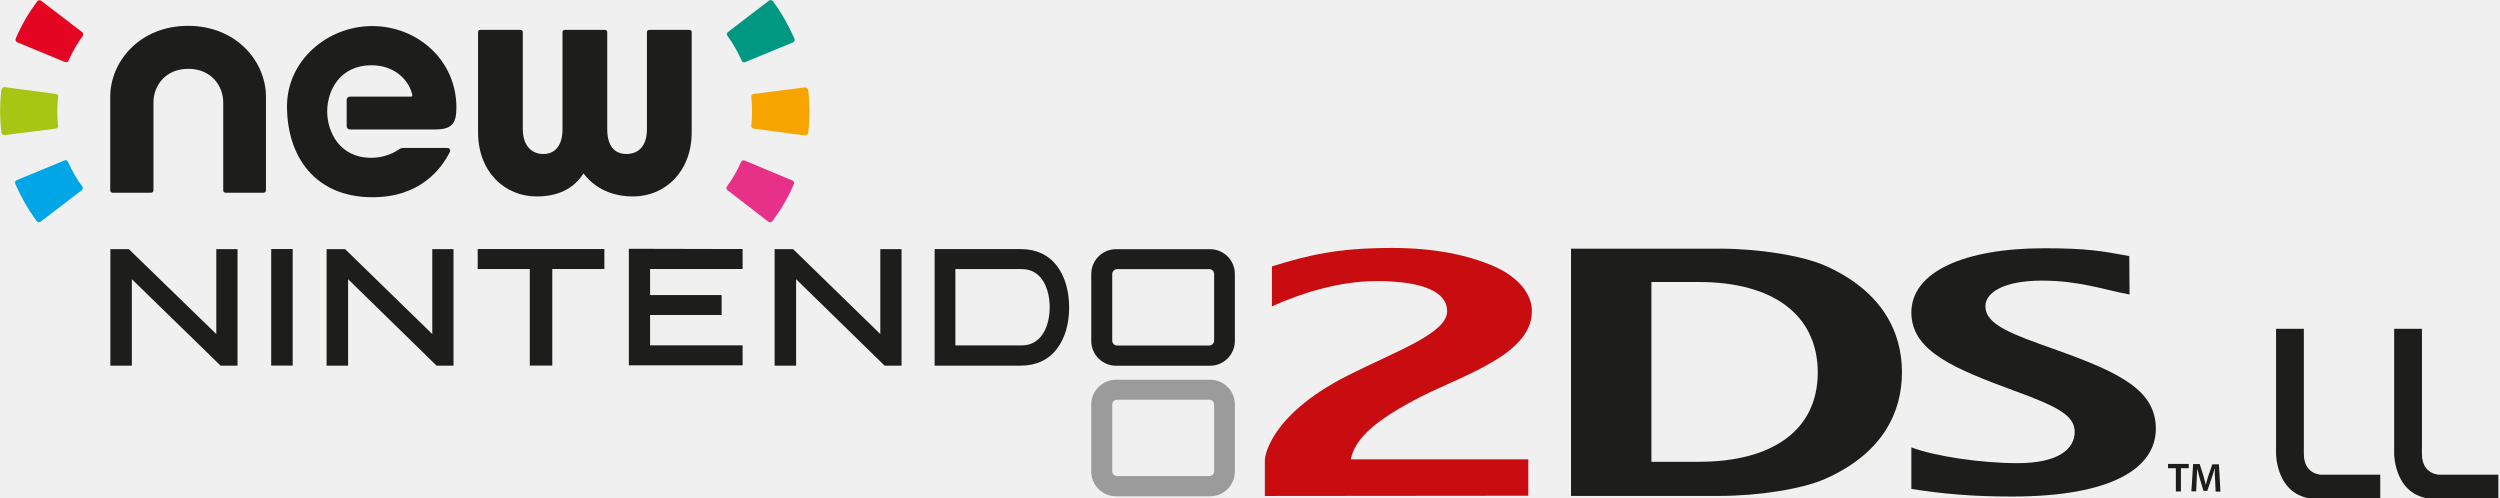
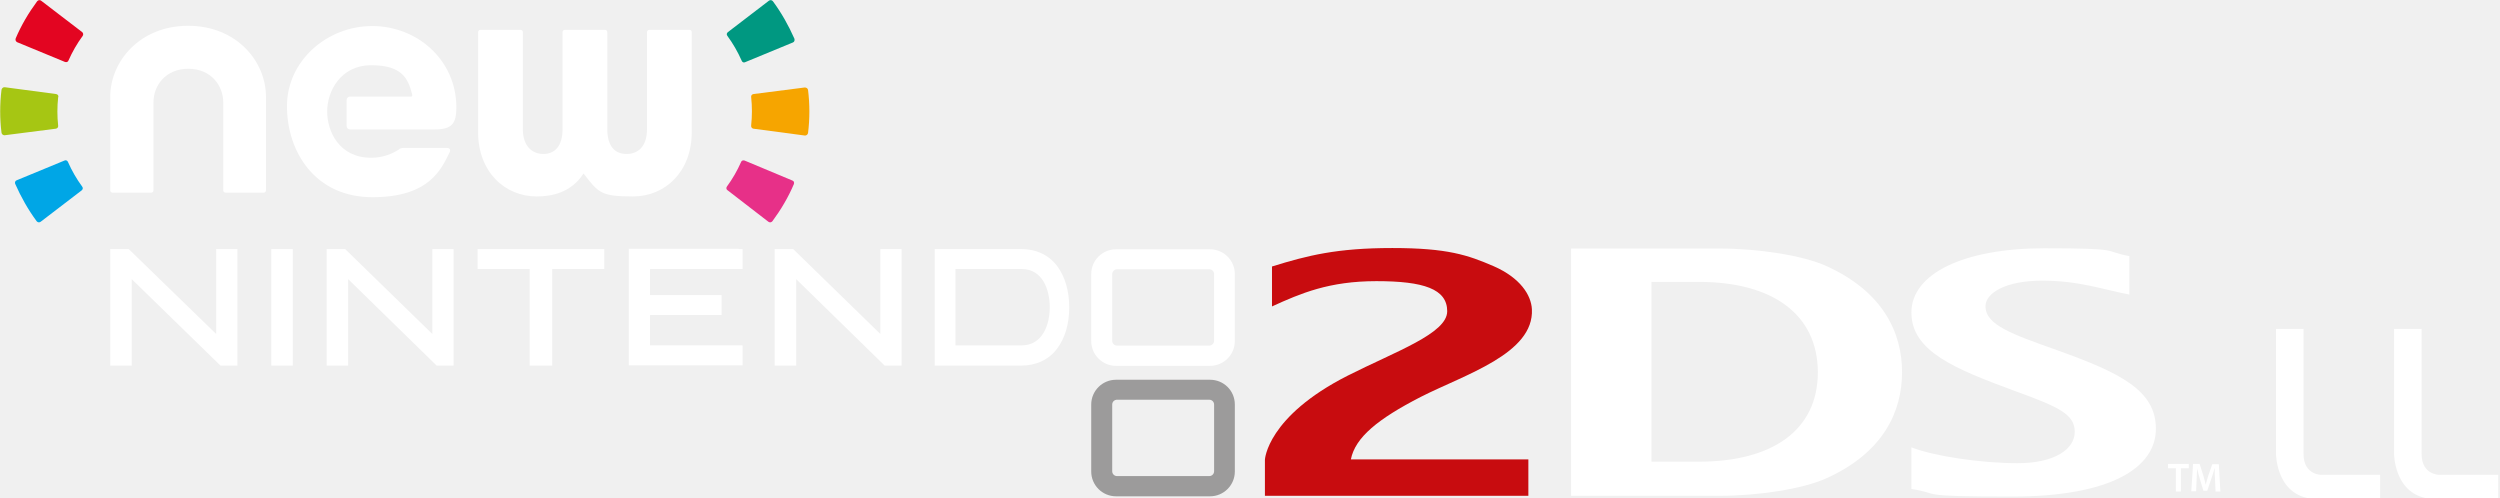
- <svg xmlns="http://www.w3.org/2000/svg" version="1.1" id="svg4173" x="0px" y="0px" viewBox="0 0 988.8 196.9" style="enable-background:new 0 0 988.8 196.9;" xml:space="preserve">
-   <style type="text/css">
- 	.st0{fill:#9C9B9B;}
- 	.st1{fill:#1D1D1B;}
- 	.st2{fill:#C80C0F;}
- 	.st3{fill:#A6C613;}
- 	.st4{fill:#E30521;}
- 	.st5{fill:#00A6E6;}
- 	.st6{fill:#F6A500;}
- 	.st7{fill:#E73088;}
- 	.st8{fill:#009881;}
- </style>
-   <g>
-     <g id="g3269" transform="translate(476.2125,216.3977)">
-       <path id="path3271" class="st0" d="M4-30c0,1.1-0.9,1.9-1.9,1.9h-36.5c-1.1,0-1.9-0.9-1.9-1.9    v-26.4c0-1.1,0.9-1.9,1.9-1.9H2.1c1.1,0,1.9,0.9,1.9,1.9V-30z M2.4-66.2h-37.2c-5.4,0-9.8,4.4-9.8,9.8v26.5c0,5.4,4.4,9.8,9.8,9.8    H2.4c5.4,0,9.8-4.4,9.8-9.8v-26.5C12.2-61.9,7.8-66.2,2.4-66.2" />
-     </g>
-     <g id="g3273" transform="translate(445.0498,221.9251)">
-       <path id="path3275" class="st1" d="M-392.9-111.5v34.2h-8.5v-46.1h7.3l34.6,33.6v-33.6h6.8h1.6    v46.1h-6.7L-392.9-111.5z" />
-     </g>
-     <g id="g3277" transform="translate(451.2764,221.9251)">
-       <path id="path3279" class="st1" d="M-313.6-111.5v34.2h-8.5v-46.1h7.3l34.5,33.6v-33.6h6.8h1.6    v46.1h-6.7L-313.6-111.5z" />
-     </g>
-     <g id="g3281" transform="translate(464.1791,221.9251)">
-       <path id="path3283" class="st1" d="M-149.3-111.5v34.2h-8.5v-46.1h7.3l34.5,33.6v-33.6h6.8h1.6    v46.1h-6.7L-149.3-111.5z" />
-     </g>
-     <g id="g3285" transform="translate(449.5655,222.7948)">
-       <path id="path3287" class="st1" d="M-335.4-124.3h1.6v46.1h-8.5v-46.1H-335.4z" />
-     </g>
-     <g id="g3289" transform="translate(458.5419,222.7948)">
-       <path id="path3291" class="st1" d="M-221.1-124.3h1.6v7.9h-20.6v38.2h-8.9v-38.2h-20.6v-7.9    H-221.1z" />
-     </g>
-     <g id="g3293" transform="translate(462.521,222.7948)">
-       <path id="path3295" class="st1" d="M-170.4-124.3h1.6v7.9h-36.6v10.3h28.3v7.9h-28.3v12h36.6    v7.9h-45v-46.1L-170.4-124.3L-170.4-124.3z" />
-     </g>
-     <g id="g3297" transform="translate(470.6695,220.0177)">
-       <path id="path3299" class="st1" d="M-66.6-83.4h-26.2v-30.2h0.2h26c8.2,0,11.1,8.1,11.1,15.1    C-55.5-91.5-58.4-83.4-66.6-83.4 M-52.6-114.8c-3.3-4.4-8.3-6.7-14.2-6.7H-101v46.1h34.2c5.9,0,10.9-2.3,14.2-6.7    c3.1-4.1,4.8-9.7,4.8-16.3C-47.8-105-49.5-110.7-52.6-114.8" />
-     </g>
-     <g id="g3301" transform="translate(476.2125,220.1554)">
-       <path id="path3303" class="st1" d="M4-85.4c0,1-0.9,1.9-1.9,1.9h-36.5c-1.1,0-1.9-0.9-1.9-1.9    v-26.4c0-1,0.9-1.9,1.9-1.9H2.1c1.1,0,1.9,0.9,1.9,1.9V-85.4z M2.4-121.6h-37.2c-5.4,0-9.8,4.4-9.8,9.8v26.5    c0,5.4,4.4,9.8,9.8,9.8H2.4c5.4,0,9.8-4.4,9.8-9.8v-26.5C12.2-117.2,7.8-121.6,2.4-121.6" />
-     </g>
-   </g>
-   <g>
-     <g id="g3305" transform="translate(496.277,217.0896)">
-       <path id="path3307" class="st1" d="M259.6-40.2c8.9,3.5,27.5,6.3,42.1,6.3    c16,0,22.6-5.5,22.6-12.4c0-6.2-6.1-9.8-23.8-16.2c-23.5-8.7-40.8-15.6-40.8-31c0-16,20.8-25.4,52.5-25.4c17,0,22.9,1.1,33.7,3.1    l0.1,15.2c-10.6-2-20-5.5-34.6-5.5c-15.7,0-22.4,5-22.4,10.1c0,7.4,10.3,11,28.3,17.4c25.1,9,39.1,15.9,39.1,31.1    c0,15.6-17.5,26.8-56.9,26.8c-16.2,0-27.4-1.1-39.8-3v-16.5H259.6z" />
-     </g>
-     <g id="g3309" transform="translate(490.1657,221.8441)">
-       <path id="path3311" class="st1" d="M181.8-110.3H163v71.1h18.8c28.8,0,47-12.3,47-35.4    C228.7-97.7,210.6-110.3,181.8-110.3 M232.1-32.6c-9.3,4.2-26.8,6.9-42.2,6.9h-58.7v-97.8h58.7c15.4,0,32.9,2.7,42.2,6.9    c22.6,10.2,30,26.5,30,42S254.8-42.8,232.1-32.6" />
-     </g>
-     <g id="g32016_1_">
-       <g id="g32022_1_" transform="translate(143.0724,818.4693)">
-         <path id="path32024_1_" class="st2" d="M357.2-622.3v-14.4c0,0,0.8-17,32.7-33.2     c19.2-9.7,39.4-16.7,39.4-25.5c0-7.5-9.3-11.9-28-11.9c-14.5,0-29.9,4.8-41.3,10v-15.8c14.2-4.4,25.7-7.3,47.6-7.3     c16.7,0,29.9,2.8,40.1,7.2c10.5,4.6,14.8,11.4,15.1,17c0.9,17.6-26.5,25.8-44,34.7c-16.9,8.7-25.9,16-27.6,24.7h70.2v14.4     L357.2-622.3L357.2-622.3z" />
+ <svg xmlns="http://www.w3.org/2000/svg" version="1.1" viewBox="0 0 988.8 196.9">
+   <defs>
+     <style>
+       .cls-1 {
+         fill: #00a6e6;
+       }
+ 
+       .cls-1, .cls-2, .cls-3, .cls-4, .cls-5, .cls-6, .cls-7, .cls-8, .cls-9 {
+         stroke-width: 0px;
+       }
+ 
+       .cls-2 {
+         fill: #e73088;
+       }
+ 
+       .cls-3 {
+         fill: #a6c613;
+       }
+ 
+       .cls-4 {
+         fill: #c80c0f;
+       }
+ 
+       .cls-5 {
+         fill: #f6a500;
+       }
+ 
+       .cls-6 {
+         fill: #9c9b9b;
+       }
+ 
+       .cls-7 {
+         fill: #fff;
+       }
+ 
+       .cls-8 {
+         fill: #e30521;
+       }
+ 
+       .cls-9 {
+         fill: #009881;
+       }
+     </style>
+   </defs>
+   <g id="svg4173">
+     <g>
+       <g id="g3269">
+         <path id="path3271" class="cls-6" d="M480.2,186.4c0,1.1-.9,1.9-1.9,1.9h-36.5c-1.1,0-1.9-.9-1.9-1.9v-26.4c0-1.1.9-1.9,1.9-1.9h36.5c1.1,0,1.9.9,1.9,1.9v26.4ZM478.6,150.2h-37.2c-5.4,0-9.8,4.4-9.8,9.8v26.5c0,5.4,4.4,9.8,9.8,9.8h37.2c5.4,0,9.8-4.4,9.8-9.8v-26.5c0-5.5-4.4-9.8-9.8-9.8" />
      </g>
-     </g>
-   </g>
-   <g>
-     <g id="g3317" transform="translate(503.898,216.4876)">
-       <path id="path3319" class="st1" d="M356.7-31.3h-3.1V-33h8.2v1.7h-3.1v9.2h-2V-31.3z" />
-     </g>
-     <g id="g3321" transform="translate(505.0281,216.141)">
-       <path id="path3323" class="st1" d="M371.1-26.2c-0.1-1.4-0.2-3.1-0.1-4.6h-0.1    c-0.4,1.3-0.8,2.8-1.3,4.1L368-22h-1.5l-1.4-4.6c-0.4-1.4-0.8-2.9-1.1-4.2l0,0c-0.1,1.4-0.1,3.1-0.2,4.6l-0.2,4.4h-1.9l0.7-10.8    h2.6l1.4,4.4c0.4,1.3,0.7,2.6,1,3.8l0,0c0.3-1.2,0.7-2.5,1.1-3.8l1.5-4.3h2.6l0.6,10.8h-1.9L371.1-26.2z" />
-     </g>
-   </g>
-   <g>
-     <g>
-       <g id="g3337" transform="translate(454.114,225.7096)">
-         <path id="path3339" class="st1" d="M-277.5-167.2h-16.7c-1,0-1.6,0.2-1.9,0.4     c-0.1,0-0.1,0.1-0.2,0.2l0,0l0,0c-2.6,1.7-6.3,3.3-11,3.3c-12.7,0-17.4-10.5-17.4-18.3c0-8.4,5.1-18.3,17.5-18.3     c9,0,14.5,5.6,16,11.1c0.2,0.6,0.3,1.3-0.3,1.3h-24.2c-0.7,0-1.3,0.6-1.3,1.3v10.4c0,0.7,0.6,1.3,1.3,1.3h33.4     c6.9,0,8.7-2.2,8.7-8.7c0-18.8-15.5-32.2-33.3-32.2s-33.7,13.7-33.7,31.7c0,19.9,11.1,36,33.8,36c18.9,0,27.3-11.2,30.7-18.1     C-276.1-166.2-275.8-167.2-277.5-167.2" />
+       <g id="g3273">
+         <path id="path3275" class="cls-7" d="M52.1,110.4v34.2h-8.5v-46.1h7.3l34.6,33.6v-33.6h8.4v46.1h-6.7l-35.1-34.2Z" />
      </g>
-       <g id="g3341" transform="translate(444.4952,224.418)">
-         <path id="path3343" class="st1" d="M-400-148.2c-0.5,0-0.9-0.4-0.9-0.9v-37     c0-14,11.7-28.1,30.8-28.1c19,0,30.8,14,30.8,28.1v37c0,0.5-0.4,0.9-0.9,0.9h-15.1c-0.5,0-0.9-0.4-0.9-0.9v-34.8     c0-6.6-4.8-13.3-13.8-13.3s-13.8,6.6-13.8,13.3v34.8c0,0.5-0.4,0.9-0.9,0.9H-400z" />
+       <g id="g3277">
+         <path id="path3279" class="cls-7" d="M137.7,110.4v34.2h-8.5v-46.1h7.3l34.5,33.6v-33.6h8.4v46.1h-6.7l-35-34.2Z" />
      </g>
-       <g id="g3345" transform="translate(458.6766,229.1038)">
-         <path id="path3347" class="st1" d="M-219.4-217.3c0.5,0,0.9,0.4,0.9,0.9v38.4     c0,6.6,2.9,9.8,7.6,9.8s8.1-3.1,8.1-9.8v-38.4c0-0.5,0.4-0.9,0.9-0.9h15.9c0.5,0,0.9,0.4,0.9,0.9v39.6     c0,15.6-10.5,25.4-23.2,25.4c-5.4,0-13.7-1.4-19.6-9.1c-4.9,7.7-12.8,9.1-18.5,9.1c-12.7,0-23.2-9.8-23.2-25.4v-39.6     c0-0.5,0.4-0.9,0.9-0.9h15.9c0.5,0,0.9,0.4,0.9,0.9v38.4c0,6.6,3.6,9.8,8.1,9.8s7.6-3.1,7.6-9.8v-38.4c0-0.5,0.4-0.9,0.9-0.9     H-219.4z" />
+       <g id="g3281">
+         <path id="path3283" class="cls-7" d="M314.9,110.4v34.2h-8.5v-46.1h7.3l34.5,33.6v-33.6h8.4v46.1h-6.7l-35-34.2Z" />
+       </g>
+       <g id="g3285">
+         <path id="path3287" class="cls-7" d="M114.2,98.5h1.6v46.1h-8.5v-46.1h6.9Z" />
+       </g>
+       <g id="g3289">
+         <path id="path3291" class="cls-7" d="M237.4,98.5h1.6v7.9h-20.6v38.2h-8.9v-38.2h-20.6v-7.9s48.5,0,48.5,0Z" />
+       </g>
+       <g id="g3293">
+         <path id="path3295" class="cls-7" d="M292.1,98.5h1.6v7.9h-36.6v10.3h28.3v7.9h-28.3v12h36.6v7.9h-45v-46.1h43.4Z" />
+       </g>
+       <g id="g3297">
+         <path id="path3299" class="cls-7" d="M404.1,136.6h-26.2v-30.2h26.2c8.2,0,11.1,8.1,11.1,15.1,0,7-2.9,15.1-11.1,15.1M418.1,105.2c-3.3-4.4-8.3-6.7-14.2-6.7h-34.2v46.1h34.2c5.9,0,10.9-2.3,14.2-6.7,3.1-4.1,4.8-9.7,4.8-16.3,0-6.6-1.7-12.3-4.8-16.4" />
+       </g>
+       <g id="g3301">
+         <path id="path3303" class="cls-7" d="M480.2,134.8c0,1-.9,1.9-1.9,1.9h-36.5c-1.1,0-1.9-.9-1.9-1.9v-26.4c0-1,.9-1.9,1.9-1.9h36.5c1.1,0,1.9.9,1.9,1.9v26.4ZM478.6,98.6h-37.2c-5.4,0-9.8,4.4-9.8,9.8v26.5c0,5.4,4.4,9.8,9.8,9.8h37.2c5.4,0,9.8-4.4,9.8-9.8v-26.5c0-5.4-4.4-9.8-9.8-9.8" />
      </g>
    </g>
    <g>
-       <g id="g3325" transform="translate(442.8737,227.2606)">
-         <path id="path3327" class="st3" d="M-420.7-190.1l-20.3-2.7c-0.6-0.1-1.2,0.4-1.3,1     c-0.7,5.7-0.7,11.4,0,17c0.1,0.6,0.6,1,1.2,1l20.3-2.6c0.6-0.1,1-0.6,0.9-1.2c-0.4-3.7-0.4-7.5,0-11.2     C-419.6-189.5-420.1-190-420.7-190.1" />
+       <g id="g3305">
+         <path id="path3307" class="cls-7" d="M755.9,176.9c8.9,3.5,27.5,6.3,42.1,6.3s22.6-5.5,22.6-12.4-6.1-9.8-23.8-16.2c-23.5-8.7-40.8-15.6-40.8-31s20.8-25.4,52.5-25.4,22.9,1.1,33.7,3.1v15.2c-10.5-2-19.9-5.5-34.5-5.5s-22.4,5-22.4,10.1c0,7.4,10.3,11,28.3,17.4,25.1,9,39.1,15.9,39.1,31.1s-17.5,26.8-56.9,26.8-27.4-1.1-39.8-3v-16.5s-.1,0-.1,0Z" />
      </g>
-       <g id="g3329" transform="translate(443.6224,229.0345)">
-         <path id="path3331" class="st4" d="M-411.1-216.3l-16.2-12.4c-0.5-0.4-1.2-0.3-1.6,0.2     c-3.4,4.6-6.3,9.5-8.5,14.7c-0.2,0.6,0,1.2,0.6,1.5l18.9,7.8c0.6,0.2,1.2,0,1.4-0.6c1.5-3.4,3.4-6.7,5.6-9.7     C-410.6-215.2-410.6-215.9-411.1-216.3" />
+       <g id="g3309">
+         <path id="path3311" class="cls-7" d="M672,111.5h-18.8v71.1h18.8c28.8,0,47-12.3,47-35.4-.1-23.1-18.2-35.7-47-35.7M722.3,189.2c-9.3,4.2-26.8,6.9-42.2,6.9h-58.7v-97.8h58.7c15.4,0,32.9,2.7,42.2,6.9,22.6,10.2,30,26.5,30,42s-7.3,31.8-30,42" />
      </g>
-       <g id="g3333" transform="translate(443.1127,225.3501)">
-         <path id="path3335" class="st5" d="M-417.6-161.9l-18.9,7.8c-0.6,0.2-0.8,0.9-0.6,1.4     c2.3,5.2,5.1,10.2,8.5,14.8c0.4,0.5,1.1,0.6,1.6,0.2l16.2-12.4c0.5-0.4,0.6-1,0.2-1.5c-2.2-3-4.1-6.3-5.6-9.7     C-416.4-161.9-417.1-162.2-417.6-161.9" />
-       </g>
-       <g id="g3349" transform="translate(462.9487,226.2645)">
-         <path id="path3351" class="st6" d="M-164.9-175.4l20.3,2.7c0.6,0.1,1.2-0.4,1.3-1     c0.7-5.6,0.7-11.4,0-17c-0.1-0.6-0.6-1-1.3-1l-20.3,2.6c-0.6,0.1-1,0.6-0.9,1.2c0.4,3.7,0.4,7.5,0,11.2     C-165.9-176-165.5-175.5-164.9-175.4" />
-       </g>
-       <g id="g3353" transform="translate(462.2005,224.491)">
-         <path id="path3355" class="st7" d="M-174.5-149.3l16.2,12.5c0.5,0.4,1.2,0.3,1.6-0.2     c3.4-4.6,6.3-9.5,8.5-14.7c0.2-0.6,0-1.2-0.6-1.4l-18.9-7.9c-0.6-0.2-1.2,0-1.4,0.6c-1.5,3.4-3.4,6.7-5.6,9.7     C-175-150.3-175-149.6-174.5-149.3" />
-       </g>
-       <g id="g3357" transform="translate(462.7099,228.1749)">
-         <path id="path3359" class="st8" d="M-168-203.6l18.9-7.8c0.6-0.2,0.8-0.9,0.6-1.5     c-2.3-5.2-5.1-10.2-8.5-14.8c-0.4-0.5-1.1-0.6-1.6-0.2l-16.2,12.4c-0.5,0.4-0.6,1-0.2,1.5c2.2,3,4.1,6.3,5.6,9.7     C-169.2-203.6-168.5-203.3-168-203.6" />
+       <g id="g32016">
+         <g id="g32022">
+           <path id="path32024" class="cls-4" d="M500.3,196.2v-14.4s.8-17,32.7-33.2c19.2-9.7,39.4-16.7,39.4-25.5s-9.3-11.9-28-11.9-29.9,4.8-41.3,10v-15.8c14.2-4.4,25.7-7.3,47.6-7.3s29.9,2.8,40.1,7.2c10.5,4.6,14.8,11.4,15.1,17,.9,17.6-26.5,25.8-44,34.7-16.9,8.7-25.9,16-27.6,24.7h70.2v14.4h-104.2Z" />
+         </g>
      </g>
    </g>
-   </g>
-   <g id="g3253" transform="matrix(13.7383,0,0,-13.7383,1313.747,381.459)">
-     <path id="path3267" class="st1" d="M-26.7,18.3v-3.6c0,0,0-1.3,1.2-1.3h1.8v0.7h-1.7   c0,0-0.5,0-0.5,0.6v3.6H-26.7" />
-     <path id="path3267_1_" class="st1" d="M-30.1,18.3v-3.6c0,0,0-1.3,1.2-1.3h1.8v0.7h-1.7   c0,0-0.5,0-0.5,0.6v3.6H-30.1" />
+     <g>
+       <g id="g3317">
+         <path id="path3319" class="cls-7" d="M860.6,185.2h-3.1v-1.7h8.2v1.7h-3.1v9.2h-2v-9.2Z" />
+       </g>
+       <g id="g3321">
+         <path id="path3323" class="cls-7" d="M876.1,189.9c-.1-1.4-.2-3.1-.1-4.6h-.1c-.4,1.3-.8,2.8-1.3,4.1l-1.6,4.7h-1.5l-1.4-4.6c-.4-1.4-.8-2.9-1.1-4.2h0c-.1,1.4-.1,3.1-.2,4.6l-.2,4.4h-1.9l.7-10.8h2.6l1.4,4.4c.4,1.3.7,2.6,1,3.8h0c.3-1.2.7-2.5,1.1-3.8l1.5-4.3h2.6l.6,10.8h-1.9l-.2-4.5Z" />
+       </g>
+     </g>
+     <g>
+       <g>
+         <g id="g3337">
+           <path id="path3339" class="cls-7" d="M176.6,58.5h-16.7c-1,0-1.6.2-1.9.4-.1,0-.1.1-.2.2h0c-2.6,1.7-6.3,3.3-11,3.3-12.7,0-17.4-10.5-17.4-18.3s5.1-18.3,17.5-18.3,14.5,5.6,16,11.1c.2.6.3,1.3-.3,1.3h-24.2c-.7,0-1.3.6-1.3,1.3v10.4c0,.7.6,1.3,1.3,1.3h33.4c6.9,0,8.7-2.2,8.7-8.7,0-18.8-15.5-32.2-33.3-32.2s-33.7,13.7-33.7,31.7,11.1,36,33.8,36,27.3-11.2,30.7-18.1c0-.4.3-1.4-1.4-1.4" />
+         </g>
+         <g id="g3341">
+           <path id="path3343" class="cls-7" d="M44.5,76.2c-.5,0-.9-.4-.9-.9v-37c0-14,11.7-28.1,30.8-28.1s30.8,14,30.8,28.1v37c0,.5-.4.9-.9.9h-15.1c-.5,0-.9-.4-.9-.9v-34.8c0-6.6-4.8-13.3-13.8-13.3s-13.8,6.6-13.8,13.3v34.8c0,.5-.4.9-.9.9h-15.3Z" />
+         </g>
+         <g id="g3345">
+           <path id="path3347" class="cls-7" d="M239.3,11.8c.5,0,.9.4.9.9v38.4c0,6.6,2.9,9.8,7.6,9.8s8.1-3.1,8.1-9.8V12.7c0-.5.4-.9.9-.9h15.9c.5,0,.9.4.9.9v39.6c0,15.6-10.5,25.4-23.2,25.4s-13.7-1.4-19.6-9.1c-4.9,7.7-12.8,9.1-18.5,9.1-12.7,0-23.2-9.8-23.2-25.4V12.7c0-.5.4-.9.9-.9h15.9c.5,0,.9.4.9.9v38.4c0,6.6,3.6,9.8,8.1,9.8s7.6-3.1,7.6-9.8V12.7c0-.5.4-.9.9-.9h15.9Z" />
+         </g>
+       </g>
+       <g>
+         <g id="g3325">
+           <path id="path3327" class="cls-3" d="M22.2,37.2l-20.3-2.7c-.6-.1-1.2.4-1.3,1-.7,5.7-.7,11.4,0,17,.1.6.6,1,1.2,1l20.3-2.6c.6-.1,1-.6.9-1.2-.4-3.7-.4-7.5,0-11.2.3-.7-.2-1.2-.8-1.3" />
+         </g>
+         <g id="g3329">
+           <path id="path3331" class="cls-8" d="M32.5,12.7L16.3.3c-.5-.4-1.2-.3-1.6.2-3.4,4.6-6.3,9.5-8.5,14.7-.2.6,0,1.2.6,1.5l18.9,7.8c.6.2,1.2,0,1.4-.6,1.5-3.4,3.4-6.7,5.6-9.7.3-.4.3-1.1-.2-1.5" />
+         </g>
+         <g id="g3333">
+           <path id="path3335" class="cls-1" d="M25.5,63.5l-18.9,7.8c-.6.2-.8.9-.6,1.4,2.3,5.2,5.1,10.2,8.5,14.8.4.5,1.1.6,1.6.2l16.2-12.4c.5-.4.6-1,.2-1.5-2.2-3-4.1-6.3-5.6-9.7-.2-.6-.9-.9-1.4-.6" />
+         </g>
+         <g id="g3349">
+           <path id="path3351" class="cls-5" d="M298,50.9l20.3,2.7c.6.1,1.2-.4,1.3-1,.7-5.6.7-11.4,0-17-.1-.6-.6-1-1.3-1l-20.3,2.6c-.6.1-1,.6-.9,1.2.4,3.7.4,7.5,0,11.2-.1.7.3,1.2.9,1.3" />
+         </g>
+         <g id="g3353">
+           <path id="path3355" class="cls-2" d="M287.7,75.2l16.2,12.5c.5.4,1.2.3,1.6-.2,3.4-4.6,6.3-9.5,8.5-14.7.2-.6,0-1.2-.6-1.4l-18.9-7.9c-.6-.2-1.2,0-1.4.6-1.5,3.4-3.4,6.7-5.6,9.7-.3.4-.3,1.1.2,1.4" />
+         </g>
+         <g id="g3357">
+           <path id="path3359" class="cls-9" d="M294.7,24.6l18.9-7.8c.6-.2.8-.9.6-1.5-2.3-5.2-5.1-10.2-8.5-14.8-.4-.5-1.1-.6-1.6-.2l-16.2,12.4c-.5.4-.6,1-.2,1.5,2.2,3,4.1,6.3,5.6,9.7.2.7.9,1,1.4.7" />
+         </g>
+       </g>
+     </g>
+     <g id="g3253">
+       <path id="path3267" class="cls-7" d="M946.9,130v49.5s0,17.9,16.5,17.9h24.7v-9.6h-23.4s-6.9,0-6.9-8.2v-49.5h-11" />
+       <path id="path3267-2" data-name="path3267" class="cls-7" d="M900.2,130v49.5s0,17.9,16.5,17.9h24.7v-9.6h-23.4s-6.9,0-6.9-8.2v-49.5h-11" />
+     </g>
  </g>
</svg>
